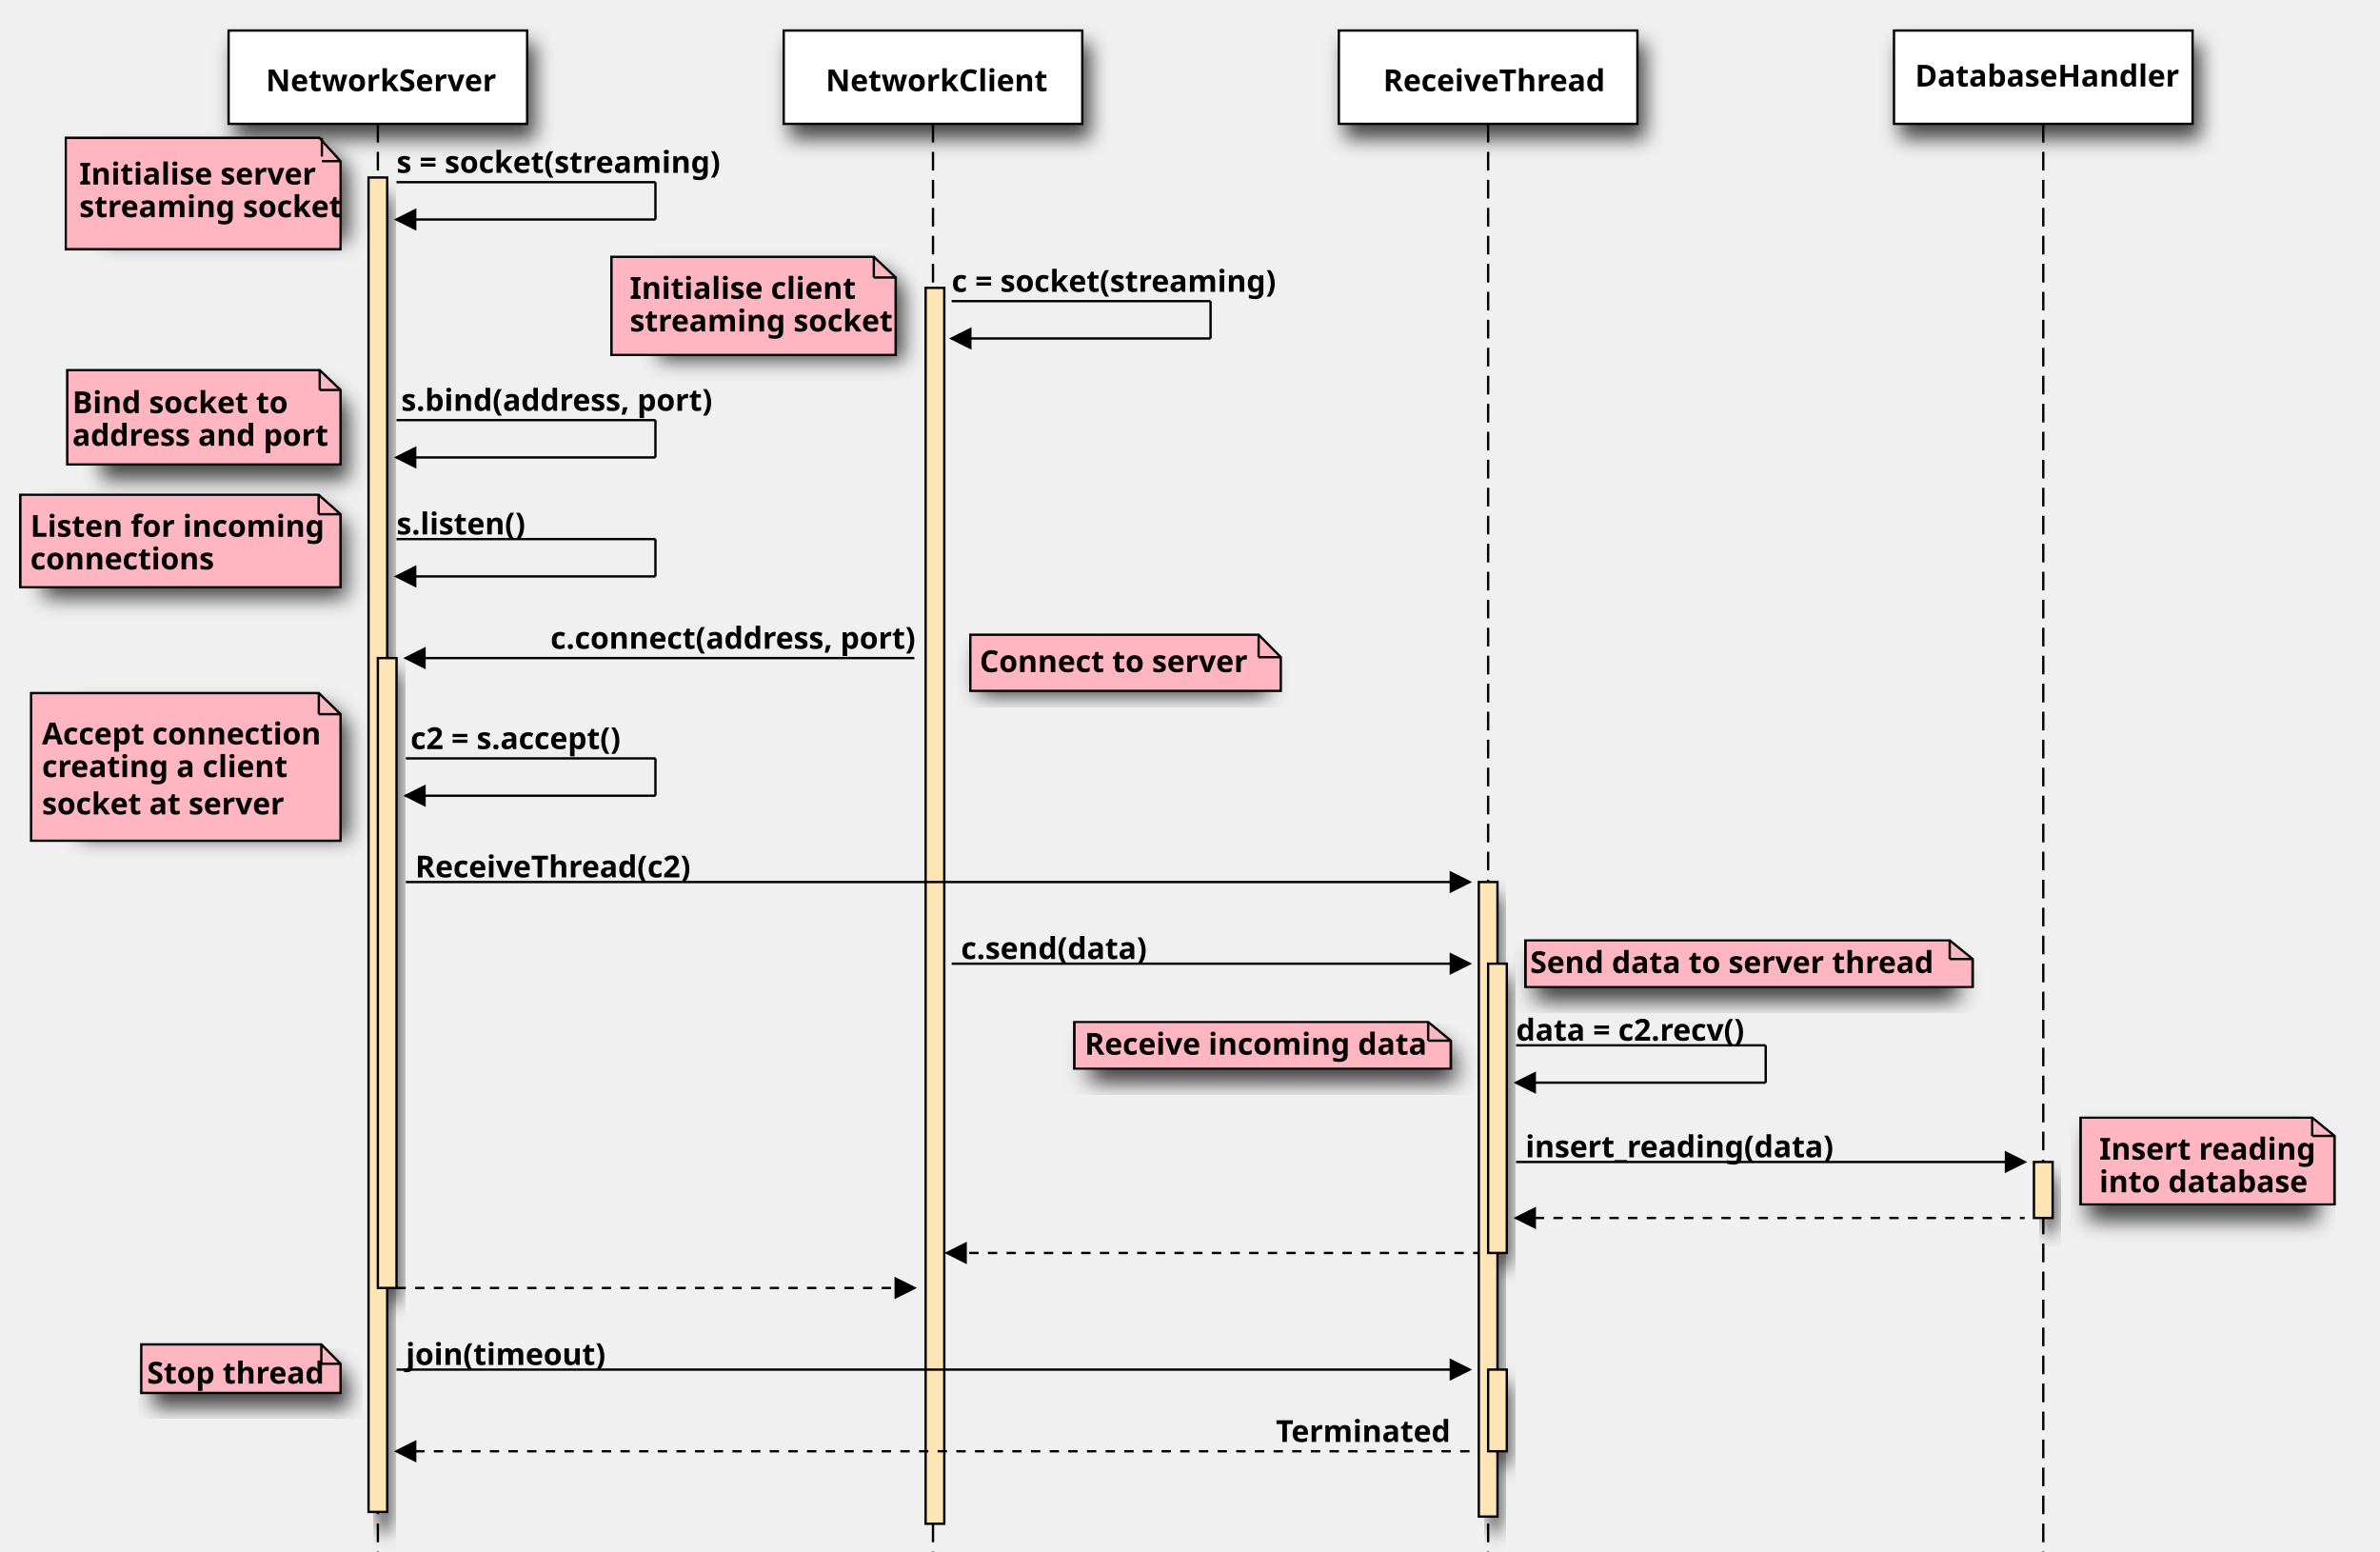
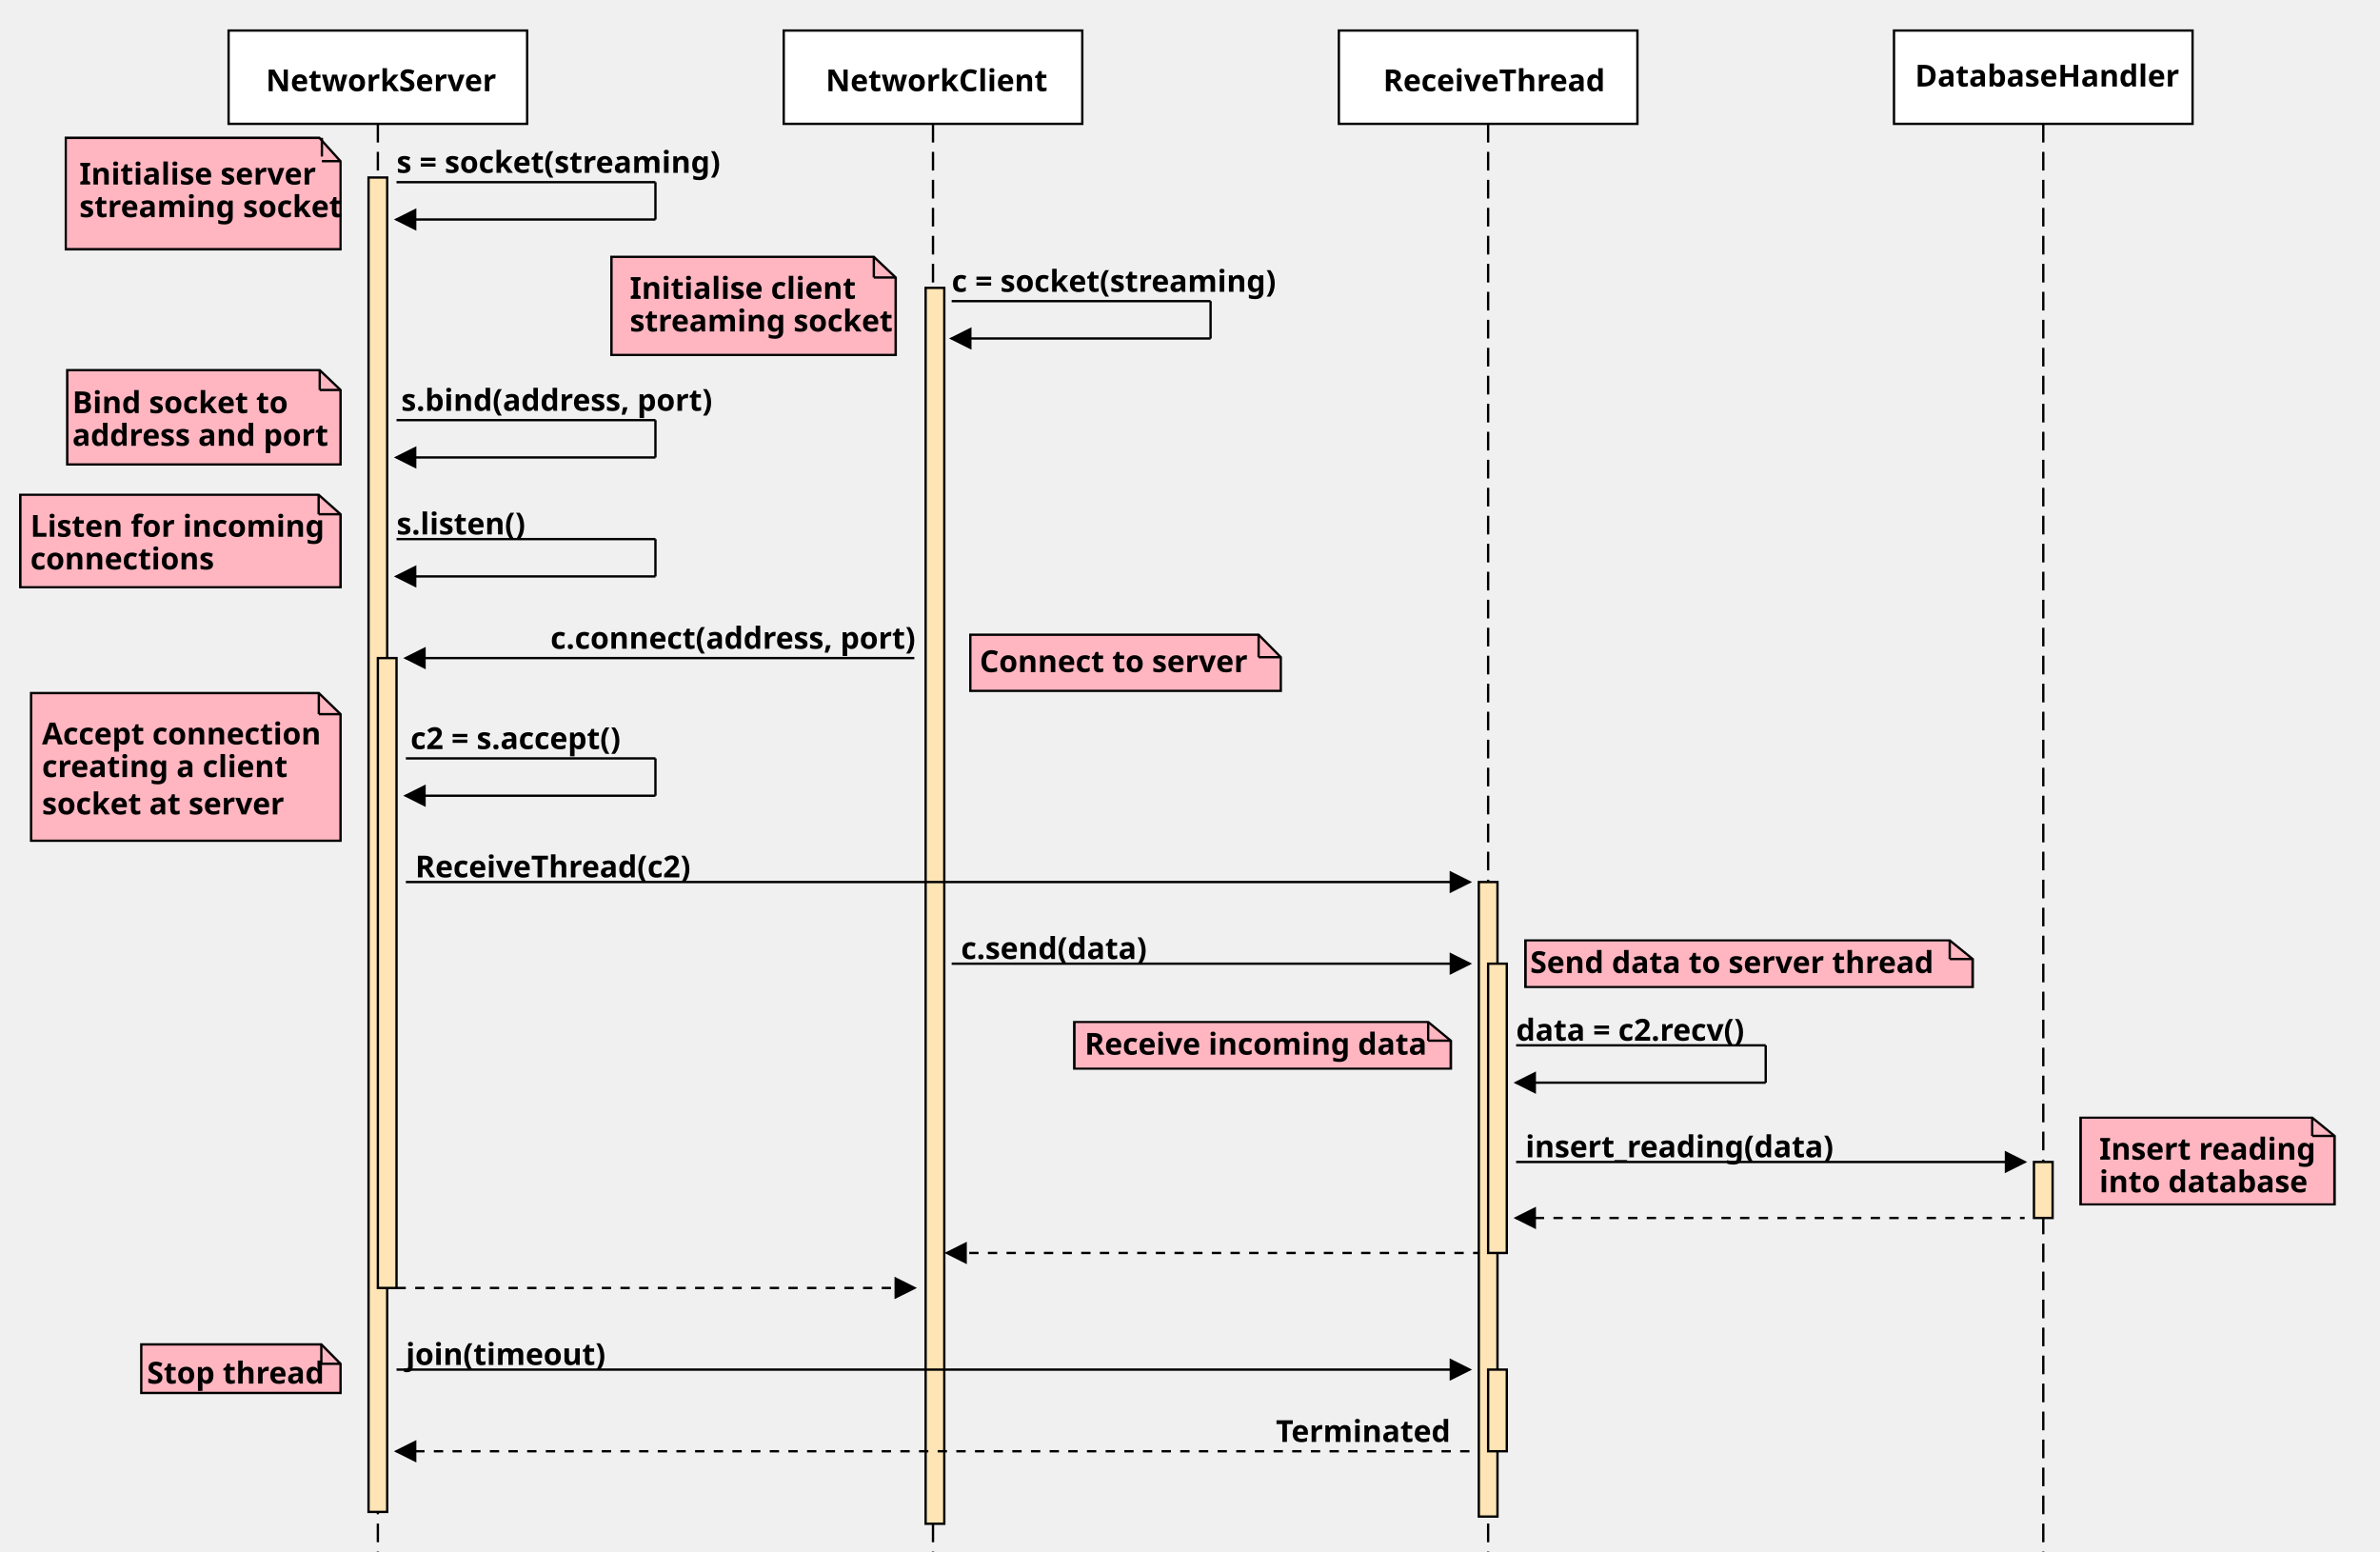
<svg xmlns="http://www.w3.org/2000/svg" viewBox="0 0 1020.36 665.09" id="svg2" version="1.1" width="100%" height="100%">
  <defs id="defs_block">
    <filter height="1.504" id="filter_blur" width="1.157" x="-0.079" y="-0.252" color-interpolation-filters="sRGB">
      <feGaussianBlur id="feGaussianBlur3780" stdDeviation="4.2" />
    </filter>
  </defs>
-   <rect height="572" style="opacity:0.7;fill:#000000;fill-opacity:1;filter:url(#filter_blur)" width="8" x="161" y="84.09" id="rect11" />
-   <rect height="270" style="opacity:0.7;fill:#000000;fill-opacity:1;filter:url(#filter_blur)" width="8" x="165" y="288.09" id="rect13" />
-   <rect height="272" style="opacity:0.7;fill:#000000;fill-opacity:1;filter:url(#filter_blur)" width="8" x="637" y="384.09" id="rect15" />
-   <rect height="124" style="opacity:0.7;fill:#000000;fill-opacity:1;filter:url(#filter_blur)" width="8" x="641" y="419.09" id="rect17" />
-   <rect height="35" style="opacity:0.7;fill:#000000;fill-opacity:1;filter:url(#filter_blur)" width="8" x="641" y="593.09" id="rect19" />
-   <rect height="24" style="opacity:0.7;fill:#000000;fill-opacity:1;filter:url(#filter_blur)" width="8" x="875" y="504.09" id="rect21" />
-   <polygon points="153,57 161,65 161,95 57,95 57,57 57,57 " style="opacity:0.7;fill:#000000;fill-opacity:1;stroke:#000000;stroke-width:1;filter:url(#filter_blur)" id="polygon23" transform="translate(-12,8.089998)" />
-   <polygon points="391,108 399,116 399,146 295,146 295,108 295,108 " style="opacity:0.7;fill:#000000;fill-opacity:1;stroke:#000000;stroke-width:1;filter:url(#filter_blur)" id="polygon25" transform="translate(-12,8.089998)" />
-   <polygon points="153,159 161,167 161,197 56,197 56,159 56,159 " style="opacity:0.7;fill:#000000;fill-opacity:1;stroke:#000000;stroke-width:1;filter:url(#filter_blur)" id="polygon27" transform="translate(-12,8.089998)" />
-   <polygon points="44,210 44,210 153,210 161,218 161,248 44,248 " style="opacity:0.7;fill:#000000;fill-opacity:1;stroke:#000000;stroke-width:0.953;filter:url(#filter_blur)" id="polygon29" transform="matrix(1.100632,0,0,1,-29.21621,8.089998)" />
-   <polygon points="431,270 431,270 535,270 543,278 543,290 431,290 " style="opacity:0.7;fill:#000000;fill-opacity:1;stroke:#000000;stroke-width:0.954;filter:url(#filter_blur)" id="polygon31" transform="matrix(1.098296,0,0,1,-53.37484,8.089998)" />
-   <polygon points="153,295 161,303 161,351 47,351 47,295 47,295 " style="opacity:0.7;fill:#000000;fill-opacity:1;stroke:#000000;stroke-width:1;filter:url(#filter_blur)" id="polygon33" transform="translate(-12,8.089998)" />
-   <polygon points="669,401 817,401 825,409 825,421 669,421 669,401 " style="opacity:0.7;fill:#000000;fill-opacity:1;stroke:#000000;stroke-width:0.93;filter:url(#filter_blur)" id="polygon35" transform="matrix(1.156707,0,0,1,-115.2574,8.089998)" />
-   <polygon points="637,444 637,456 504,456 504,436 504,436 629,436 " style="opacity:0.7;fill:#000000;fill-opacity:1;stroke:#000000;stroke-width:0.925;filter:url(#filter_blur)" id="polygon37" transform="matrix(1.169637,0,0,1,-121.7689,8.089998)" />
-   <polygon points="998,485 998,515 907,515 907,477 907,477 990,477 " style="opacity:0.7;fill:#000000;fill-opacity:1;stroke:#000000;stroke-width:0.965;filter:url(#filter_blur)" id="polygon39" transform="matrix(1.073041,0,0,1,-77.51216,8.089998)" />
-   <polygon points="153,575 161,583 161,595 78,595 78,575 78,575 " style="opacity:0.7;fill:#000000;fill-opacity:1;stroke:#000000;stroke-width:1;filter:url(#filter_blur)" id="polygon41" transform="translate(-12,8.089998)" />
-   <rect height="40" style="opacity:0.7;fill:#000000;fill-opacity:1;stroke:#000000;stroke-width:1;filter:url(#filter_blur)" width="128" x="101" y="19.09" id="rect43" />
-   <rect height="40" style="opacity:0.7;fill:#000000;fill-opacity:1;stroke:#000000;stroke-width:1;filter:url(#filter_blur)" width="128" x="339" y="19.09" id="rect45" />
-   <rect height="40" style="opacity:0.7;fill:#000000;fill-opacity:1;stroke:#000000;stroke-width:1;filter:url(#filter_blur)" width="128" x="577" y="19.09" id="rect47" />
-   <rect height="40" style="opacity:0.7;fill:#000000;fill-opacity:1;stroke:#000000;stroke-width:1;filter:url(#filter_blur)" width="128" x="815" y="19.09" id="rect49" />
  <path d="m 162,53.09 0,613" id="path51" style="fill:none;stroke:#000000;stroke-width:1;stroke-dasharray:8, 4" />
  <rect height="572" width="8" x="158" y="76.09" id="rect53" style="fill:#ffe4b5;stroke:#000000;stroke-width:1" />
  <rect height="270" width="8" x="162" y="282.09" id="rect55" style="fill:#ffe4b5;stroke:#000000;stroke-width:1" />
  <path d="m 400,53.09 0,613" id="path57" style="fill:none;stroke:#000000;stroke-width:1;stroke-dasharray:8, 4" />
  <rect style="fill:#ffe4b5;stroke:#000000;stroke-width:1" height="529.78" width="8" x="396.835" y="123.393" id="rect53-3" />
  <path d="m 638,53.09 0,613" id="path59" style="fill:none;stroke:#000000;stroke-width:1;stroke-dasharray:8, 4" />
  <rect height="272" width="8" x="634" y="378.09" id="rect61" style="fill:#ffe4b5;stroke:#000000;stroke-width:1" />
  <rect height="124" width="8" x="638" y="413.09" id="rect63" style="fill:#ffe4b5;stroke:#000000;stroke-width:1" />
  <rect height="35" width="8" x="638" y="587.09" id="rect65" style="fill:#ffe4b5;stroke:#000000;stroke-width:1" />
  <path d="m 876,53.09 0,613" id="path67" style="fill:none;stroke:#000000;stroke-width:1;stroke-dasharray:8, 4" />
  <rect height="24" width="8" x="872" y="498.09" id="rect69" style="fill:#ffe4b5;stroke:#000000;stroke-width:1" />
  <rect height="40" width="128" x="98" y="13.09" id="rect71" style="fill:#ffffff;stroke:#000000;stroke-width:1" />
  <text font-size="11" font-style="normal" font-weight="normal" x="114" y="39.09" id="text73" style="font-size:13px;font-style:normal;font-variant:normal;font-weight:bold;font-stretch:normal;text-align:start;line-height:125%;writing-mode:lr-tb;text-anchor:start;fill:#000000;font-family:CMU Serif;-inkscape-font-specification:CMU Serif Bold">NetworkServer</text>
  <rect height="40" width="128" x="336" y="13.09" id="rect75" style="fill:#ffffff;stroke:#000000;stroke-width:1" />
  <text font-size="11" font-style="normal" font-weight="normal" x="354" y="39.09" id="text77" style="font-size:13px;font-style:normal;font-variant:normal;font-weight:bold;font-stretch:normal;text-align:start;line-height:125%;writing-mode:lr-tb;text-anchor:start;fill:#000000;font-family:CMU Serif;-inkscape-font-specification:CMU Serif Bold">NetworkClient</text>
  <rect height="40" width="128" x="574" y="13.09" id="rect79" style="fill:#ffffff;stroke:#000000;stroke-width:1" />
  <text font-size="11" font-style="normal" font-weight="normal" x="593" y="39.09" id="text81" style="font-size:13px;font-style:normal;font-variant:normal;font-weight:bold;font-stretch:normal;text-align:start;line-height:125%;writing-mode:lr-tb;text-anchor:start;fill:#000000;font-family:CMU Serif;-inkscape-font-specification:CMU Serif Bold">ReceiveThread</text>
  <rect height="40" width="128" x="812" y="13.09" id="rect83" style="fill:#ffffff;stroke:#000000;stroke-width:1" />
  <text font-size="11" font-style="normal" font-weight="normal" x="821" y="37.09" id="text85" style="font-size:13px;font-style:normal;font-variant:normal;font-weight:bold;font-stretch:normal;text-align:start;line-height:125%;writing-mode:lr-tb;text-anchor:start;fill:#000000;font-family:CMU Serif;-inkscape-font-specification:CMU Serif Bold">DatabaseHandler</text>
  <path d="m 170,78.09 111,0" id="path87" style="fill:none;stroke:#000000;stroke-width:1" />
  <path d="m 281,78.09 0,16" id="path89" style="fill:none;stroke:#000000;stroke-width:1" />
  <path d="m 281,94.09 -111,0" id="path91" style="fill:none;stroke:#000000;stroke-width:1" />
  <polygon points="182,86 190,90 190,82 " id="polygon93" style="fill:#000000;stroke:#000000;stroke-width:1" transform="translate(-12,8.089998)" />
  <polygon points="150,51 158,59 158,89 54,89 54,51 54,51 " id="polygon95" transform="matrix(1.132719,0,0,1.256398,-32.96957,-4.986296)" style="fill:#ffb6c1;stroke:#000000;stroke-width:0.838" />
  <path d="m 138,59.09 0,8" id="path97" style="fill:none;stroke:#000000;stroke-width:1" />
  <path d="m 138,69.09 8,0" id="path99" style="fill:none;stroke:#000000;stroke-width:1" />
  <text font-size="11" font-style="normal" font-weight="normal" x="34" y="79.09" id="text101" style="font-size:13px;font-style:normal;font-variant:normal;font-weight:bold;font-stretch:normal;text-align:start;line-height:125%;writing-mode:lr-tb;text-anchor:start;fill:#000000;font-family:CMU Serif;-inkscape-font-specification:CMU Serif Bold">Initialise server</text>
  <text font-size="11" font-style="normal" font-weight="normal" x="34" y="93.09" id="text103" style="font-size:13px;font-style:normal;font-variant:normal;font-weight:bold;font-stretch:normal;text-align:start;line-height:125%;writing-mode:lr-tb;text-anchor:start;fill:#000000;font-family:CMU Serif;-inkscape-font-specification:CMU Serif Bold">streaming socket</text>
  <path d="m 408,129.09 111,0" id="path105" style="fill:none;stroke:#000000;stroke-width:1" />
  <path d="m 519,129.09 0,16" id="path107" style="fill:none;stroke:#000000;stroke-width:1" />
  <path d="m 519,145.09 -111,0" id="path109" style="fill:none;stroke:#000000;stroke-width:1" />
  <polygon points="420,137 428,141 428,133 " id="polygon111" style="fill:#000000;stroke:#000000;stroke-width:1" transform="translate(-12,8.089998)" />
  <polygon points="292,102 292,102 388,102 396,110 396,140 292,140 " id="polygon113" transform="matrix(1.171754,0,0,1.106832,-80.01447,-2.806912)" style="fill:#ffb6c1;stroke:#000000;stroke-width:0.878" />
  <path d="m 374.626,110.09 0,8.855" id="path115" style="fill:none;stroke:#000000;stroke-width:1" />
  <path d="m 374.626,118.945 9.374,0" id="path117" style="fill:none;stroke:#000000;stroke-width:1" />
  <text font-size="11" font-style="normal" font-weight="normal" x="270" y="128.09" id="text119" style="font-size:13px;font-style:normal;font-variant:normal;font-weight:bold;font-stretch:normal;text-align:start;line-height:125%;writing-mode:lr-tb;text-anchor:start;fill:#000000;font-family:CMU Serif;-inkscape-font-specification:CMU Serif Bold">Initialise client</text>
  <text font-size="11" font-style="normal" font-weight="normal" x="270" y="142.09" id="text121" style="font-size:13px;font-style:normal;font-variant:normal;font-weight:bold;font-stretch:normal;text-align:start;line-height:125%;writing-mode:lr-tb;text-anchor:start;fill:#000000;font-family:CMU Serif;-inkscape-font-specification:CMU Serif Bold">streaming socket</text>
  <path d="m 170,180.09 111,0" id="path123" style="fill:none;stroke:#000000;stroke-width:1" />
  <path d="m 281,180.09 0,16" id="path125" style="fill:none;stroke:#000000;stroke-width:1" />
  <path d="m 281,196.09 -111,0" id="path127" style="fill:none;stroke:#000000;stroke-width:1" />
  <polygon points="182,188 190,192 190,184 " id="polygon129" style="fill:#000000;stroke:#000000;stroke-width:1" transform="translate(-12,8.089998)" />
  <polygon points="158,161 158,191 53,191 53,153 53,153 150,153 " id="polygon131" transform="matrix(1.115989,0,0,1.064099,-30.32634,-4.153003)" style="fill:#ffb6c1;stroke:#000000;stroke-width:0.918" />
  <path d="m 137.072,158.654 0,8.513" id="path133" style="fill:none;stroke:#000000;stroke-width:1" />
  <path d="m 137.072,167.167 8.928,0" id="path135" style="fill:none;stroke:#000000;stroke-width:1" />
  <text font-size="11" font-style="normal" font-weight="normal" x="31" y="177.09" id="text137" style="font-size:13px;font-style:normal;font-variant:normal;font-weight:bold;font-stretch:normal;text-align:start;line-height:125%;writing-mode:lr-tb;text-anchor:start;fill:#000000;font-family:CMU Serif;-inkscape-font-specification:CMU Serif Bold">Bind socket to</text>
  <text font-size="11" font-style="normal" font-weight="normal" x="31" y="191.09" id="text139" style="font-size:13px;font-style:normal;font-variant:normal;font-weight:bold;font-stretch:normal;text-align:start;line-height:125%;writing-mode:lr-tb;text-anchor:start;fill:#000000;font-family:CMU Serif;-inkscape-font-specification:CMU Serif Bold">address and port</text>
  <path d="m 170,231.09 111,0" id="path141" style="fill:none;stroke:#000000;stroke-width:1" />
  <path d="m 281,231.09 0,16" id="path143" style="fill:none;stroke:#000000;stroke-width:1" />
  <path d="m 281,247.09 -111,0" id="path145" style="fill:none;stroke:#000000;stroke-width:1" />
  <polygon points="182,239 190,243 190,235 " id="polygon147" style="fill:#000000;stroke:#000000;stroke-width:1" transform="translate(-12,8.089998)" />
  <polygon points="41,204 41,204 150,204 158,212 158,242 41,242 " id="polygon149" transform="matrix(1.173489,0,0,1.042733,-39.4112,-0.627532)" style="fill:#ffb6c1;stroke:#000000;stroke-width:0.904" />
  <path d="m 136.612,212.09 0,8.342" id="path151" style="fill:none;stroke:#000000;stroke-width:1" />
  <path d="m 136.612,220.432 9.388,0" id="path153" style="fill:none;stroke:#000000;stroke-width:1" />
  <text font-size="11" font-style="normal" font-weight="normal" x="13" y="230.09" id="text155" style="font-size:13px;font-style:normal;font-variant:normal;font-weight:bold;font-stretch:normal;text-align:start;line-height:125%;writing-mode:lr-tb;text-anchor:start;fill:#000000;font-family:CMU Serif;-inkscape-font-specification:CMU Serif Bold">Listen for incoming</text>
  <text font-size="11" font-style="normal" font-weight="normal" x="13" y="244.09" id="text157" style="font-size:13px;font-style:normal;font-variant:normal;font-weight:bold;font-stretch:normal;text-align:start;line-height:125%;writing-mode:lr-tb;text-anchor:start;fill:#000000;font-family:CMU Serif;-inkscape-font-specification:CMU Serif Bold">connections</text>
  <path d="m 174,282.09 218,0" id="path159" style="fill:none;stroke:#000000;stroke-width:1" />
  <polygon points="186,274 194,278 194,270 " id="polygon161" style="fill:#000000;stroke:#000000;stroke-width:1" transform="translate(-12,8.089998)" />
  <polygon points="540,272 540,284 428,284 428,264 428,264 532,264 " id="polygon163" transform="matrix(1.188483,0,0,1.202982,-92.67071,-45.49716)" style="fill:#ffb6c1;stroke:#000000;stroke-width:0.836" />
  <path d="m 539.602,272.09 0,9.624" id="path165" style="fill:none;stroke:#000000;stroke-width:1" />
  <path d="m 539.602,281.714 9.508,0" id="path167" style="fill:none;stroke:#000000;stroke-width:1" />
  <text font-size="11" font-style="normal" font-weight="normal" x="420" y="288.09" id="text169" style="font-size:13px;font-style:normal;font-variant:normal;font-weight:bold;font-stretch:normal;text-align:start;line-height:125%;writing-mode:lr-tb;text-anchor:start;fill:#000000;font-family:CMU Serif;-inkscape-font-specification:CMU Serif Bold">Connect to server</text>
  <path d="m 174,325.09 107,0" id="path171" style="fill:none;stroke:#000000;stroke-width:1" />
  <path d="m 281,325.09 0,16" id="path173" style="fill:none;stroke:#000000;stroke-width:1" />
  <path d="m 281,341.09 -107,0" id="path175" style="fill:none;stroke:#000000;stroke-width:1" />
  <polygon points="186,333 194,337 194,329 " id="polygon177" style="fill:#000000;stroke:#000000;stroke-width:1" transform="translate(-12,8.089998)" />
  <polygon points="44,289 44,289 150,289 158,297 158,345 44,345 " id="polygon179" transform="matrix(1.16381,0,0,1.130488,-37.88194,-29.6211)" style="fill:#ffb6c1;stroke:#000000;stroke-width:0.872" />
  <path d="m 136.69,297.09 0,9.044" id="path181" style="fill:none;stroke:#000000;stroke-width:1" />
  <path d="m 136.69,306.134 9.31,0" id="path183" style="fill:none;stroke:#000000;stroke-width:1" />
  <text font-size="11" font-style="normal" font-weight="normal" x="18" y="319.09" id="text185" style="font-size:13px;font-style:normal;font-variant:normal;font-weight:bold;font-stretch:normal;text-align:start;line-height:125%;writing-mode:lr-tb;text-anchor:start;fill:#000000;font-family:CMU Serif;-inkscape-font-specification:CMU Serif Bold">Accept connection</text>
  <text font-size="11" font-style="normal" font-weight="normal" x="18" y="333.09" id="text187" style="font-size:13px;font-style:normal;font-variant:normal;font-weight:bold;font-stretch:normal;text-align:start;line-height:125%;writing-mode:lr-tb;text-anchor:start;fill:#000000;font-family:CMU Serif;-inkscape-font-specification:CMU Serif Bold">creating a client</text>
  <text font-size="11" font-style="normal" font-weight="normal" x="18" y="349.09" id="text189" style="font-size:13px;font-style:normal;font-variant:normal;font-weight:bold;font-stretch:normal;text-align:start;line-height:125%;writing-mode:lr-tb;text-anchor:start;fill:#000000;font-family:CMU Serif;-inkscape-font-specification:CMU Serif Bold">socket at server</text>
  <path d="m 174,378.09 456,0" id="path191" style="fill:none;stroke:#000000;stroke-width:1" />
  <polygon points="642,370 634,374 634,366 " id="polygon193" style="fill:#000000;stroke:#000000;stroke-width:1" transform="translate(-12,8.089998)" />
  <path d="m 408,413.09 222,0" id="path195" style="fill:none;stroke:#000000;stroke-width:1" />
  <polygon points="642,405 634,409 634,401 " id="polygon197" style="fill:#000000;stroke:#000000;stroke-width:1" transform="translate(-12,8.089998)" />
  <polygon points="666,395 814,395 822,403 822,415 666,415 666,395 " id="polygon199" transform="matrix(1.229005,0,0,1,-164.5173,8.089998)" style="fill:#ffb6c1;stroke:#000000;stroke-width:0.902" />
  <path d="m 835.893,403.09 0,8" id="path201" style="fill:none;stroke:#000000;stroke-width:1" />
  <path d="m 835.893,411.09 9.832,0" id="path203" style="fill:none;stroke:#000000;stroke-width:1" />
  <text font-size="11" font-style="normal" font-weight="normal" x="656" y="417.09" id="text205" style="font-size:13px;font-style:normal;font-variant:normal;font-weight:bold;font-stretch:normal;text-align:start;line-height:125%;writing-mode:lr-tb;text-anchor:start;fill:#000000;font-family:CMU Serif;-inkscape-font-specification:CMU Serif Bold">Send data to server thread</text>
  <path d="m 650,448.09 107,0" id="path207" style="fill:none;stroke:#000000;stroke-width:1" />
  <path d="m 757,448.09 0,16" id="path209" style="fill:none;stroke:#000000;stroke-width:1" />
  <path d="m 757,464.09 -107,0" id="path211" style="fill:none;stroke:#000000;stroke-width:1" />
  <polygon points="662,456 670,460 670,452 " id="polygon213" style="fill:#000000;stroke:#000000;stroke-width:1" transform="translate(-12,8.089998)" />
  <polygon points="501,430 501,430 626,430 634,438 634,450 501,450 " id="polygon215" transform="matrix(1.213665,0,0,1,-147.4635,8.089998)" style="fill:#ffb6c1;stroke:#000000;stroke-width:0.908" />
  <path d="m 612.291,438.09 0,8" id="path217" style="fill:none;stroke:#000000;stroke-width:1" />
  <path d="m 612.291,446.09 9.709,0" id="path219" style="fill:none;stroke:#000000;stroke-width:1" />
  <text font-size="11" font-style="normal" font-weight="normal" x="465" y="452.09" id="text221" style="font-size:13px;font-style:normal;font-variant:normal;font-weight:bold;font-stretch:normal;text-align:start;line-height:125%;writing-mode:lr-tb;text-anchor:start;fill:#000000;font-family:CMU Serif;-inkscape-font-specification:CMU Serif Bold">Receive incoming data</text>
  <path d="m 650,498.09 218,0" id="path223" style="fill:none;stroke:#000000;stroke-width:1" />
  <polygon points="880,490 872,494 872,486 " id="polygon225" style="fill:#000000;stroke:#000000;stroke-width:1" transform="translate(-12,8.089998)" />
  <polygon points="904,471 904,471 987,471 995,479 995,509 904,509 " id="polygon227" transform="matrix(1.19629,0,0,0.9786335,-189.4461,18.15362)" style="fill:#ffb6c1;stroke:#000000;stroke-width:0.924" />
  <path d="m 991.292,479.09 0,7.829" id="path229" style="fill:none;stroke:#000000;stroke-width:1" />
  <path d="m 991.292,486.919 9.57,0" id="path231" style="fill:none;stroke:#000000;stroke-width:1" />
  <text font-size="11" font-style="normal" font-weight="normal" x="900" y="497.09" id="text233" style="font-size:13px;font-style:normal;font-variant:normal;font-weight:bold;font-stretch:normal;text-align:start;line-height:125%;writing-mode:lr-tb;text-anchor:start;fill:#000000;font-family:CMU Serif;-inkscape-font-specification:CMU Serif Bold">Insert reading</text>
  <text font-size="11" font-style="normal" font-weight="normal" x="900" y="511.09" id="text235" style="font-size:13px;font-style:normal;font-variant:normal;font-weight:bold;font-stretch:normal;text-align:start;line-height:125%;writing-mode:lr-tb;text-anchor:start;fill:#000000;font-family:CMU Serif;-inkscape-font-specification:CMU Serif Bold">into database</text>
  <path d="m 650,522.09 218,0" id="path237" style="fill:none;stroke:#000000;stroke-width:1;stroke-dasharray:4" />
  <polygon points="662,514 670,518 670,510 " id="polygon239" style="fill:#000000;stroke:#000000;stroke-width:1" transform="translate(-12,8.089998)" />
  <path d="m 415.535,537.09 218.64,0" id="path241" style="fill:none;stroke:#000000;stroke-width:1;stroke-dasharray:4" />
  <polygon points="194,533 194,525 186,529 " id="polygon243" transform="translate(220,8.089998)" style="fill:#000000;stroke:#000000;stroke-width:1" />
  <path d="m 170,552.09 222,0" id="path245" style="fill:none;stroke:#000000;stroke-width:1;stroke-dasharray:4" />
  <polygon points="404,544 396,548 396,540 " id="polygon247" style="fill:#000000;stroke:#000000;stroke-width:1" transform="translate(-12,8.089998)" />
  <path d="m 170,587.09 460,0" id="path249" style="fill:none;stroke:#000000;stroke-width:1" />
  <polygon points="642,579 634,583 634,575 " id="polygon251" style="fill:#000000;stroke:#000000;stroke-width:1" transform="translate(-12,8.089998)" />
  <polygon points="158,577 158,589 75,589 75,569 75,569 150,569 " id="polygon253" transform="matrix(1.029347,0,0,1.040596,-16.63679,-15.82124)" style="fill:#ffb6c1;stroke:#000000;stroke-width:0.966" />
  <path d="m 137.765,576.278 0,8.325" id="path255" style="fill:none;stroke:#000000;stroke-width:1" />
  <path d="m 137.765,584.603 8.235,0" id="path257" style="fill:none;stroke:#000000;stroke-width:1" />
  <text font-size="11" font-style="normal" font-weight="normal" x="63" y="593.09" id="text259" style="font-size:13px;font-style:normal;font-variant:normal;font-weight:bold;font-stretch:normal;text-align:start;line-height:125%;writing-mode:lr-tb;text-anchor:start;fill:#000000;font-family:CMU Serif;-inkscape-font-specification:CMU Serif Bold">Stop thread</text>
  <path d="m 170,622.09 460,0" id="path261" style="fill:none;stroke:#000000;stroke-width:1;stroke-dasharray:4" />
  <polygon points="182,614 190,618 190,610 " id="polygon263" style="fill:#000000;stroke:#000000;stroke-width:1" transform="translate(-12,8.089998)" />
  <text font-size="11" font-style="normal" font-weight="normal" x="170" y="74.09" id="text265" style="font-size:13px;font-style:normal;font-variant:normal;font-weight:bold;font-stretch:normal;text-align:start;line-height:125%;writing-mode:lr-tb;text-anchor:start;fill:#000000;font-family:CMU Serif;-inkscape-font-specification:CMU Serif Bold">s = socket(streaming)</text>
  <text font-size="11" font-style="normal" font-weight="normal" x="408" y="125.09" id="text267" style="font-size:13px;font-style:normal;font-variant:normal;font-weight:bold;font-stretch:normal;text-align:start;line-height:125%;writing-mode:lr-tb;text-anchor:start;fill:#000000;font-family:CMU Serif;-inkscape-font-specification:CMU Serif Bold">c = socket(streaming)</text>
  <text font-size="11" font-style="normal" font-weight="normal" x="172" y="176.09" id="text269" style="font-size:13px;font-style:normal;font-variant:normal;font-weight:bold;font-stretch:normal;text-align:start;line-height:125%;writing-mode:lr-tb;text-anchor:start;fill:#000000;font-family:CMU Serif;-inkscape-font-specification:CMU Serif Bold">s.bind(address, port)</text>
  <text font-size="11" font-style="normal" font-weight="normal" x="170" y="229.09" id="text271" style="font-size:13px;font-style:normal;font-variant:normal;font-weight:bold;font-stretch:normal;text-align:start;line-height:125%;writing-mode:lr-tb;text-anchor:start;fill:#000000;font-family:CMU Serif;-inkscape-font-specification:CMU Serif Bold">s.listen()</text>
  <text font-size="11" font-style="normal" font-weight="normal" x="236" y="278.09" id="text273" style="font-size:13px;font-style:normal;font-variant:normal;font-weight:bold;font-stretch:normal;text-align:start;line-height:125%;writing-mode:lr-tb;text-anchor:start;fill:#000000;font-family:CMU Serif;-inkscape-font-specification:CMU Serif Bold">c.connect(address, port)</text>
  <text font-size="11" font-style="normal" font-weight="normal" x="176" y="321.09" id="text275" style="font-size:13px;font-style:normal;font-variant:normal;font-weight:bold;font-stretch:normal;text-align:start;line-height:125%;writing-mode:lr-tb;text-anchor:start;fill:#000000;font-family:CMU Serif;-inkscape-font-specification:CMU Serif Bold">c2 = s.accept()</text>
  <text font-size="11" font-style="normal" font-weight="normal" x="178" y="376.09" id="text277" style="font-size:13px;font-style:normal;font-variant:normal;font-weight:bold;font-stretch:normal;text-align:start;line-height:125%;writing-mode:lr-tb;text-anchor:start;fill:#000000;font-family:CMU Serif;-inkscape-font-specification:CMU Serif Bold">ReceiveThread(c2)</text>
  <text font-size="11" font-style="normal" font-weight="normal" x="412" y="411.09" id="text279" style="font-size:13px;font-style:normal;font-variant:normal;font-weight:bold;font-stretch:normal;text-align:start;line-height:125%;writing-mode:lr-tb;text-anchor:start;fill:#000000;font-family:CMU Serif;-inkscape-font-specification:CMU Serif Bold">c.send(data)</text>
  <text font-size="11" font-style="normal" font-weight="normal" x="650" y="446.09" id="text281" style="font-size:13px;font-style:normal;font-variant:normal;font-weight:bold;font-stretch:normal;text-align:start;line-height:125%;writing-mode:lr-tb;text-anchor:start;fill:#000000;font-family:CMU Serif;-inkscape-font-specification:CMU Serif Bold">data = c2.recv()</text>
  <text font-size="11" font-style="normal" font-weight="normal" x="654" y="496.09" id="text283" style="font-size:13px;font-style:normal;font-variant:normal;font-weight:bold;font-stretch:normal;text-align:start;line-height:125%;writing-mode:lr-tb;text-anchor:start;fill:#000000;font-family:CMU Serif;-inkscape-font-specification:CMU Serif Bold">insert_reading(data)</text>
  <text font-size="11" font-style="normal" font-weight="normal" x="174" y="585.09" id="text285" style="font-size:13px;font-style:normal;font-variant:normal;font-weight:bold;font-stretch:normal;text-align:start;line-height:125%;writing-mode:lr-tb;text-anchor:start;fill:#000000;font-family:CMU Serif;-inkscape-font-specification:CMU Serif Bold">join(timeout)</text>
  <text font-size="11" font-style="normal" font-weight="normal" x="547" y="618.09" id="text287" style="font-size:13px;font-style:normal;font-variant:normal;font-weight:bold;font-stretch:normal;text-align:start;line-height:125%;writing-mode:lr-tb;text-anchor:start;fill:#000000;font-family:CMU Serif;-inkscape-font-specification:CMU Serif Bold">Terminated</text>
</svg>
